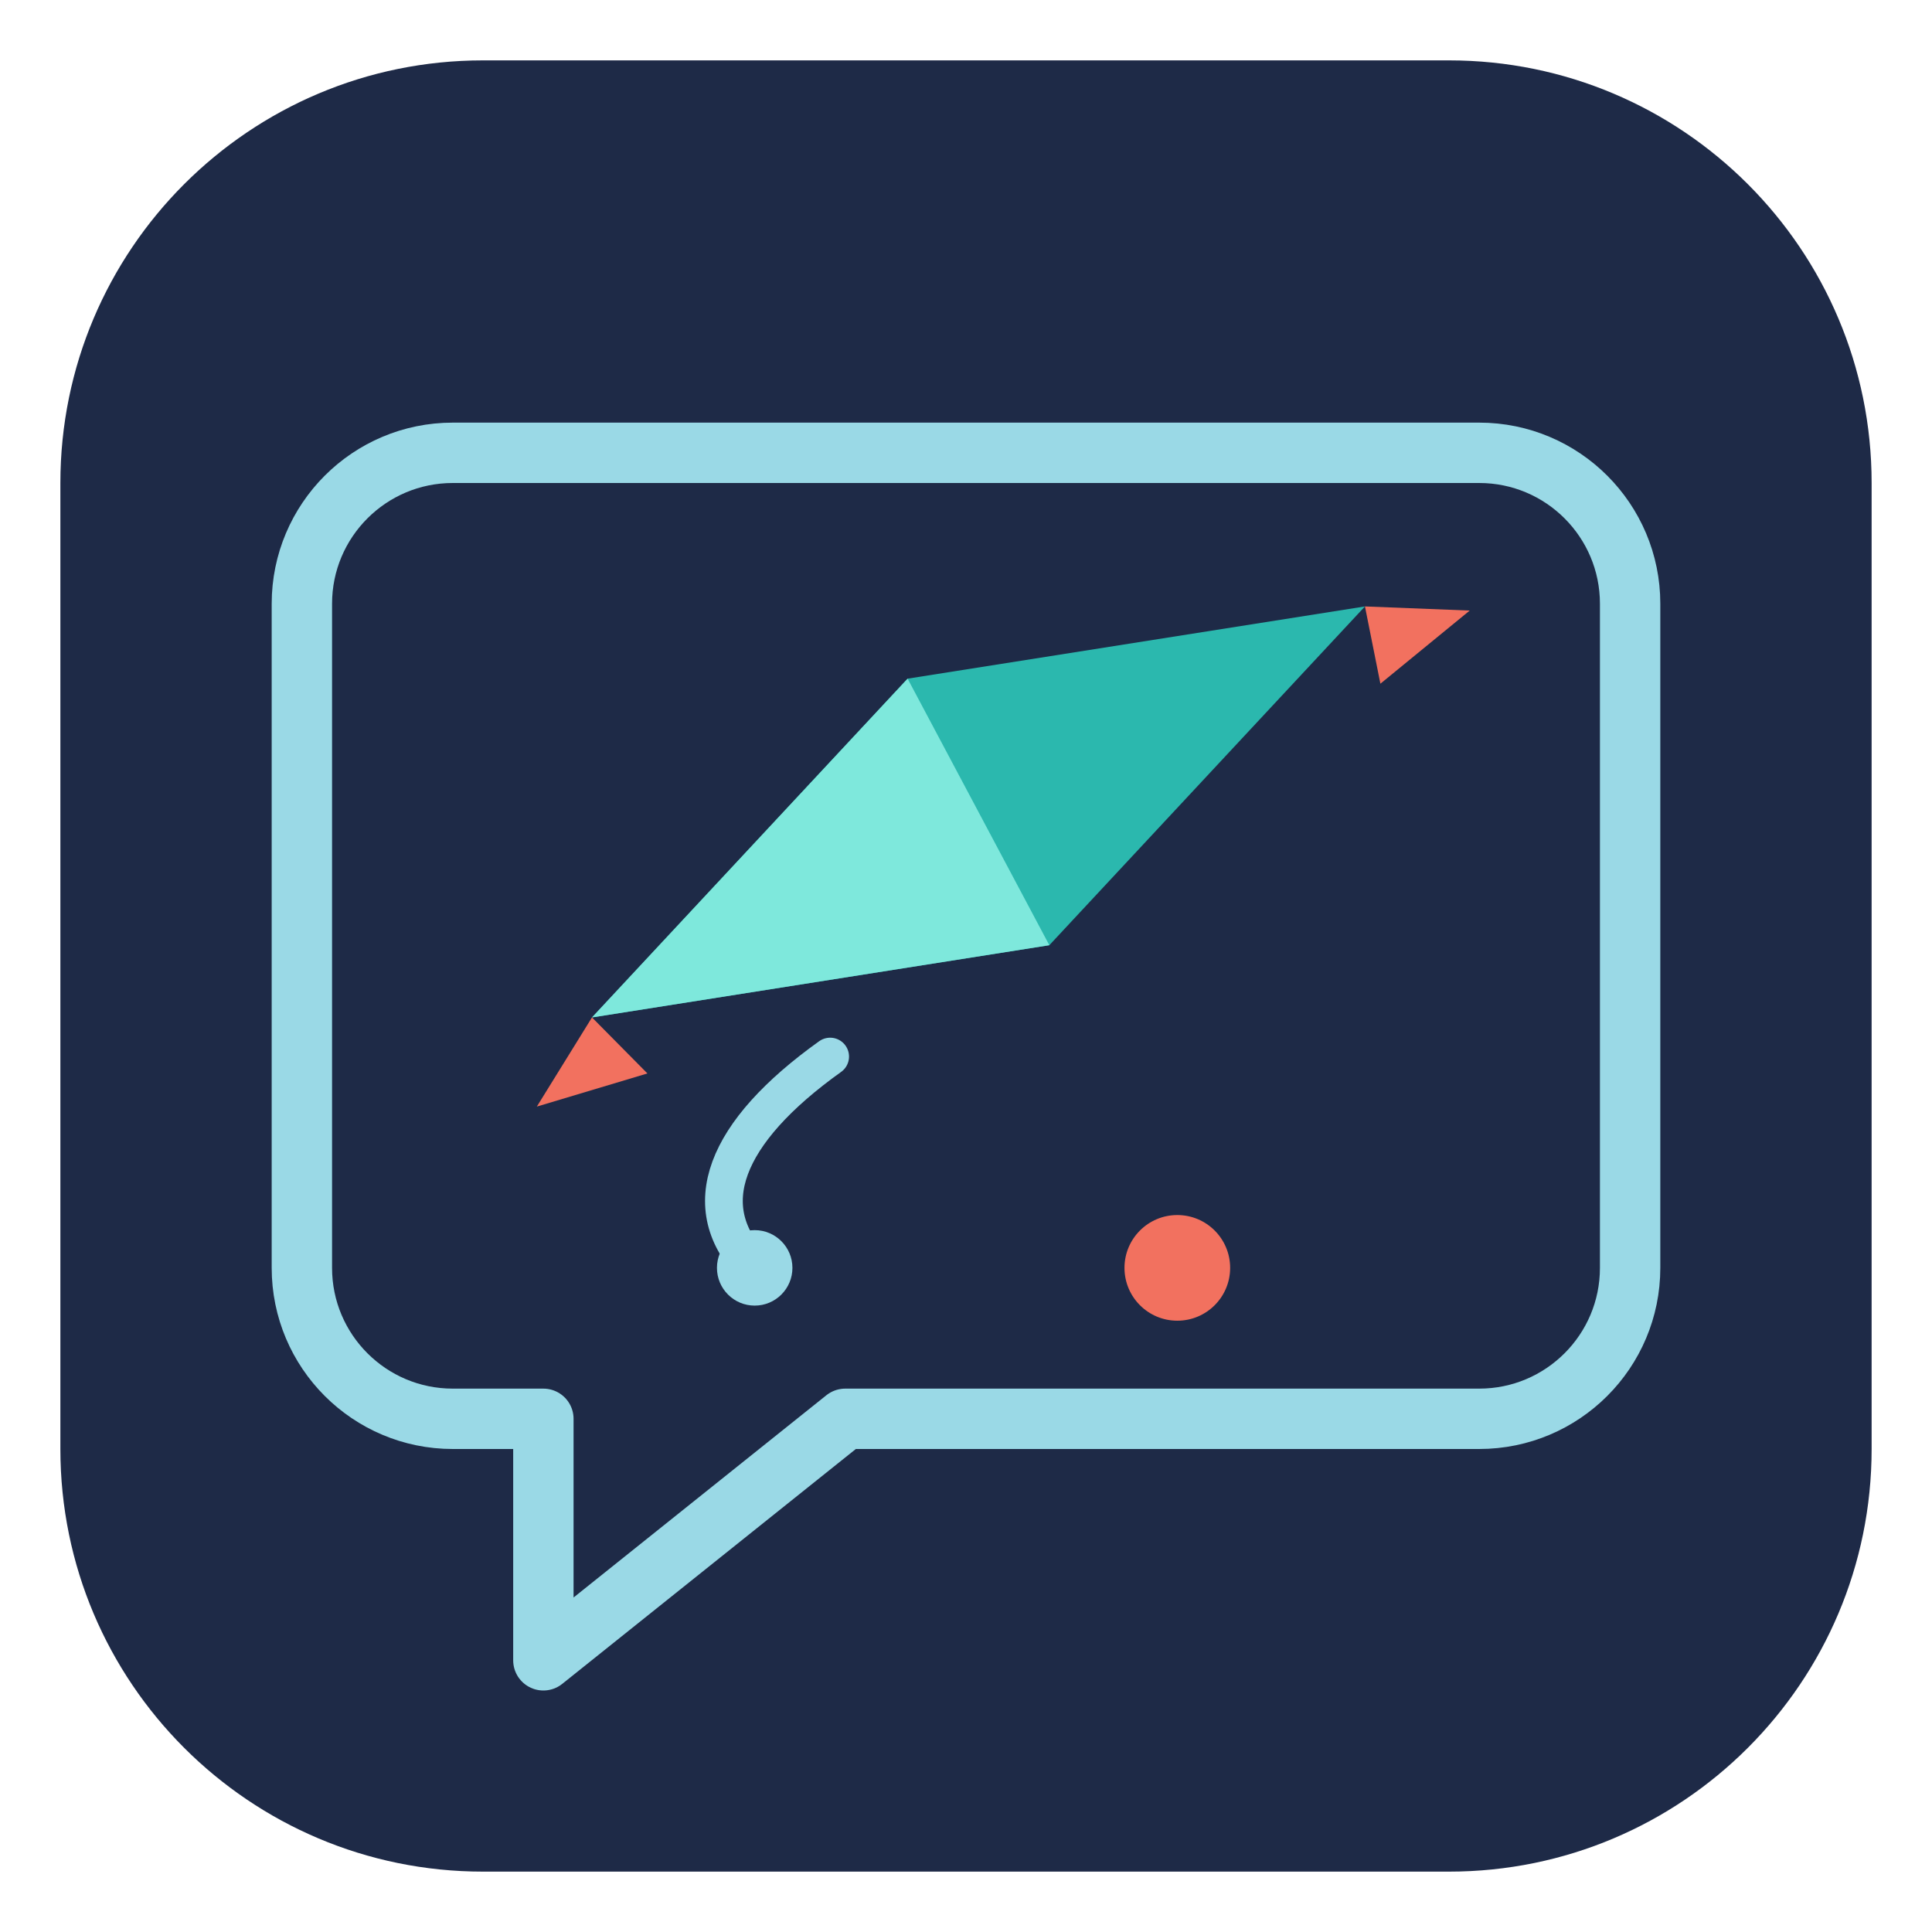
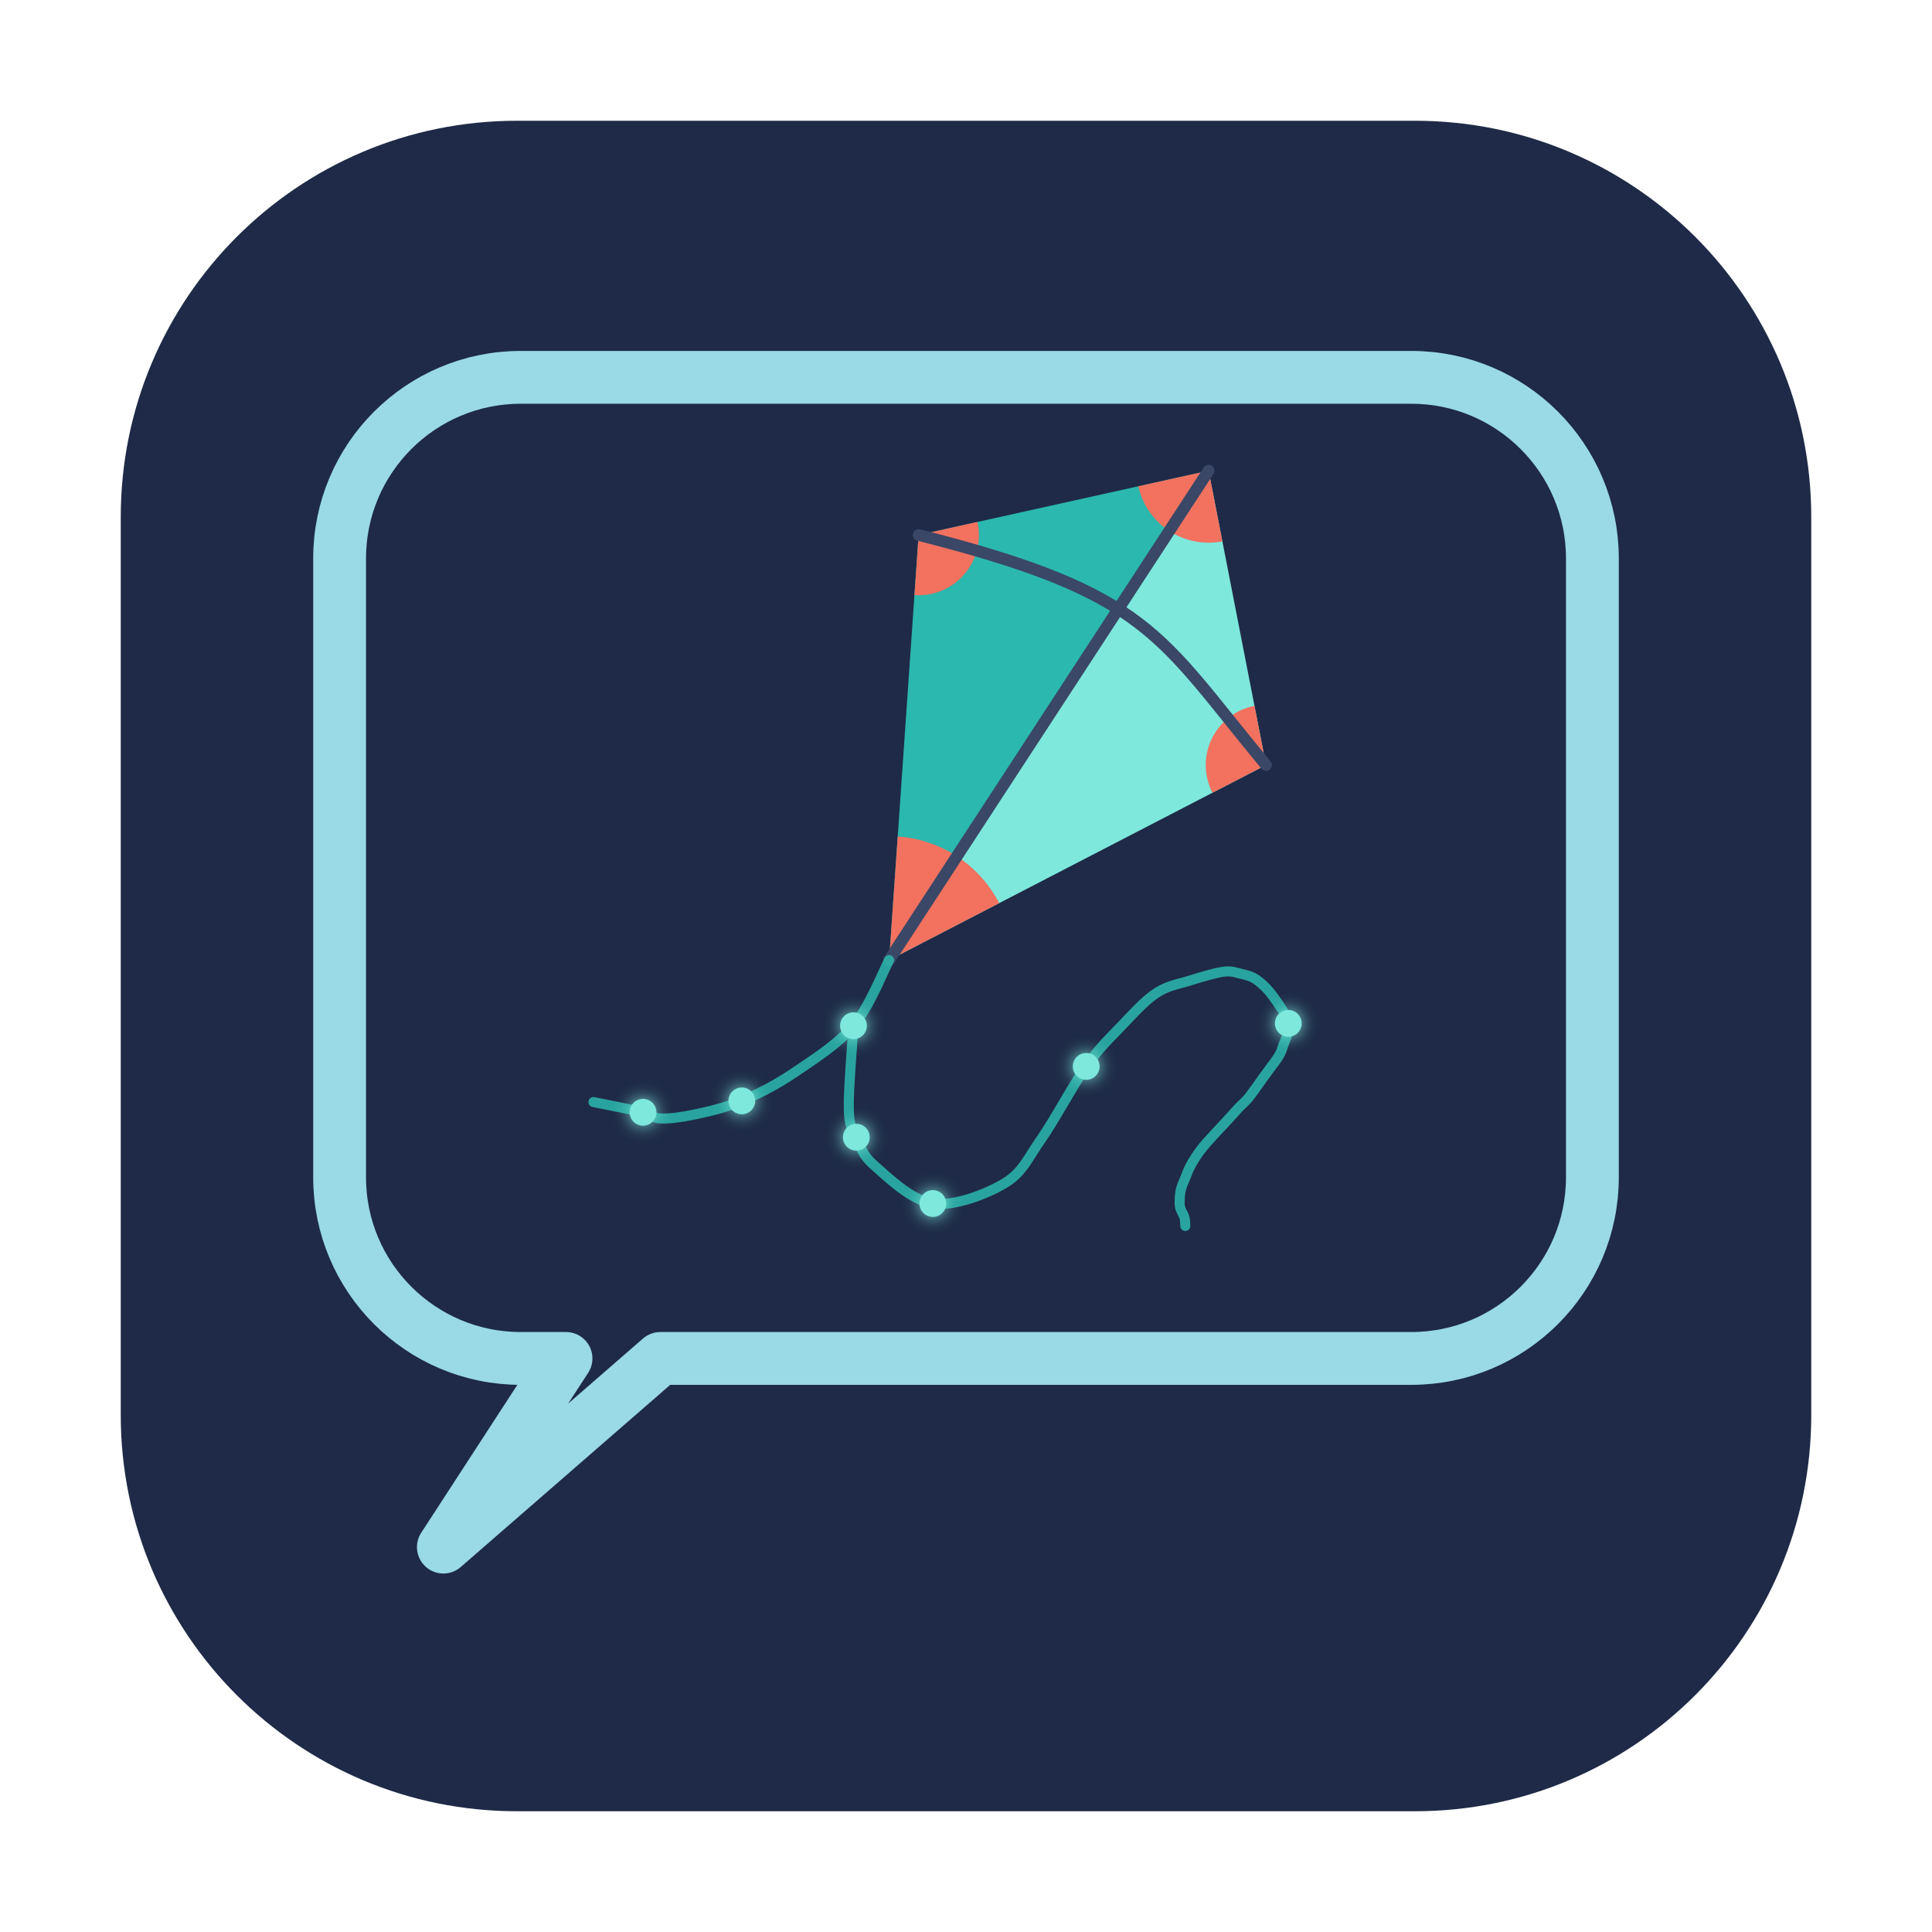
- <svg xmlns="http://www.w3.org/2000/svg" viewBox="0 0 256 256" width="256" height="256">
-   <rect x="8" y="8" width="240" height="240" rx="56" fill="#1E2A47" />
-   <path d="M60 60 h136 a20 20 0 0 1 20 20 v88 a20 20 0 0 1 -20 20 h-84 l-40 32 v-32 h-12 a20 20 0 0 1 -20 -20 v-88 a20 20 0 0 1 20 -20 z" fill="none" stroke="#9AD9E6" stroke-width="8" stroke-linejoin="round" />
-   <g transform="translate(132 112) rotate(-28)">
-     <path d="M-58 -5 L0 -25 L58 -5 L0 15 Z" fill="#2BB8AE" />
-     <path d="M-58 -5 L0 -25 L0 15 Z" fill="#7EE8DC" />
-     <path d="M-58 -5 L-70 2 L-55 5 Z" fill="#F2715F" />
-     <path d="M58 -5 L70 2 L55 5 Z" fill="#F2715F" />
+ <svg xmlns="http://www.w3.org/2000/svg" width="1024" height="1024" viewBox="0 0 1024 1024" role="img" aria-labelledby="title">
+   <defs>
+     <filter id="glow" x="-100%" y="-100%" width="300%" height="300%">
+       <feGaussianBlur in="SourceGraphic" stdDeviation="5" result="halo" />
+       <feMerge>
+         <feMergeNode in="halo" />
+         <feMergeNode in="SourceGraphic" />
+       </feMerge>
+     </filter>
+     <clipPath id="kite-clip">
+       <path d="M637.4 279.9 L671.7 455.7 L446.6 572.2 L464.2 318.3 Z" />
+     </clipPath>
+   </defs>
+   <g id="icon-bg">
+     <rect x="64" y="64" width="896" height="896" rx="210" fill="#1E2A47" />
  </g>
-   <path d="M110 140 C 96 150, 92 160, 100 168" fill="none" stroke="#9AD9E6" stroke-width="5" stroke-linecap="round" />
-   <circle cx="100" cy="168" r="5" fill="#9AD9E6" />
-   <circle cx="156" cy="168" r="7" fill="#F2715F" />
+   <path id="bubble" d="M276 200H748A96 96 0 0 1 844 296V624A96 96 0 0 1 748 720H350L235 820L300 720H276A96 96 0 0 1 180 624V296A96 96 0 0 1 276 200Z" fill="none" stroke="#9AD9E6" stroke-width="28" stroke-linejoin="round" />
+   <g transform="translate(512 455) scale(0.62) translate(-512 -512)">
+     <g transform="translate(64 64) scale(1.4313) translate(-179.5 -198.5)">
+       <g id="kite">
+         <path d="M637.4 279.9 L464.2 318.3 L446.6 572.2 Z" fill="#2BB8AE" />
+         <path d="M637.4 279.9 L671.7 455.7 L446.6 572.2 Z" fill="#7EE8DC" />
+         <g clip-path="url(#kite-clip)" fill="#F2715F">
+           <circle cx="637.4" cy="279.9" r="43" />
+           <circle cx="464.2" cy="318.3" r="36" />
+           <circle cx="671.7" cy="455.7" r="36" />
+           <circle cx="446.6" cy="572.2" r="74" />
+         </g>
+         <g stroke="#3A4766" stroke-width="7" stroke-linecap="round" fill="none">
+           <line x1="637.4" y1="279.9" x2="446.6" y2="572.2" />
+           <path d="M464.2 318.3 C602.6 353.3 607.4 378.2 671.7 455.7" />
+         </g>
+       </g>
+       <g id="tail">
+         <g fill="none" stroke="#2BB8AE" stroke-width="6" stroke-linecap="round" opacity="0.85">
+           <path d="M446.6 572.2 C443.1 578.7 434.8 600.2 425.3 611.4 C415.8 622.6 400.9 632.0 389.8 639.5 C378.7 647.0 368.6 652.1 358.6 656.3 C348.6 660.5 338.1 662.8 330.0 664.5 C321.9 666.2 315.3 667.0 310.2 666.8 C305.1 666.6 306.3 664.7 299.6 663.1 C292.9 661.5 274.9 658.0 270.0 657.0" />
+           <path d="M425.3 611.4 C424.8 619.7 422.2 649.9 422.5 661.0 C422.8 672.1 424.4 672.3 427.0 678.0 C429.6 683.7 430.3 688.4 437.9 695.0 C445.5 701.6 459.8 715.8 472.7 717.6 C485.6 719.4 504.6 712.0 515.4 705.6 C526.2 699.2 529.4 690.6 537.5 679.0 C545.6 667.4 556.4 646.9 564.3 635.7 C572.2 624.5 577.9 619.3 584.9 612.0 C591.9 604.7 599.1 596.6 606.0 592.0 C612.9 587.4 619.3 586.6 626.0 584.5 C632.7 582.4 641.0 579.9 646.0 579.2 C651.0 578.5 652.7 579.4 656.0 580.2 C659.3 581.0 662.7 581.6 666.0 583.9 C669.3 586.2 672.8 589.6 676.0 594.0 C679.2 598.4 684.0 605.0 685.0 610.0 C686.0 615.0 682.7 620.7 681.7 624.0 C680.7 627.3 680.2 628.0 679.0 630.0 C677.8 632.0 676.2 634.0 674.7 636.0 C673.2 638.0 672.5 639.0 670.3 642.0 C668.1 645.0 664.0 651.0 661.6 654.0 C659.2 657.0 657.7 658.0 655.8 660.0 C653.9 662.0 652.1 664.0 650.3 666.0 C648.5 668.0 646.6 670.0 644.8 672.0 C642.9 674.0 641.0 676.0 639.2 678.0 C637.4 680.0 635.5 682.0 633.9 684.0 C632.3 686.0 630.9 688.0 629.6 690.0 C628.3 692.0 627.1 694.0 626.1 696.0 C625.1 698.0 624.4 700.0 623.6 702.0 C622.8 704.0 621.8 706.0 621.2 708.0 C620.6 710.0 620.3 712.0 620.2 714.0 C620.1 716.0 619.9 718.0 620.4 720.0 C620.9 722.0 622.5 724.2 623.0 726.0 C623.5 727.8 623.4 730.2 623.5 731.0" />
+         </g>
+         <g fill="#7EE8DC" stroke="none" filter="url(#glow)">
+           <circle cx="425.3" cy="611.4" r="8" />
+           <circle cx="358.6" cy="656.3" r="8" />
+           <circle cx="299.6" cy="663.1" r="8" />
+           <circle cx="427.0" cy="678.0" r="8" />
+           <circle cx="472.7" cy="717.6" r="8" />
+           <circle cx="564.3" cy="635.7" r="8" />
+           <circle cx="685.0" cy="610.0" r="8" />
+         </g>
+       </g>
+     </g>
+   </g>
</svg>
